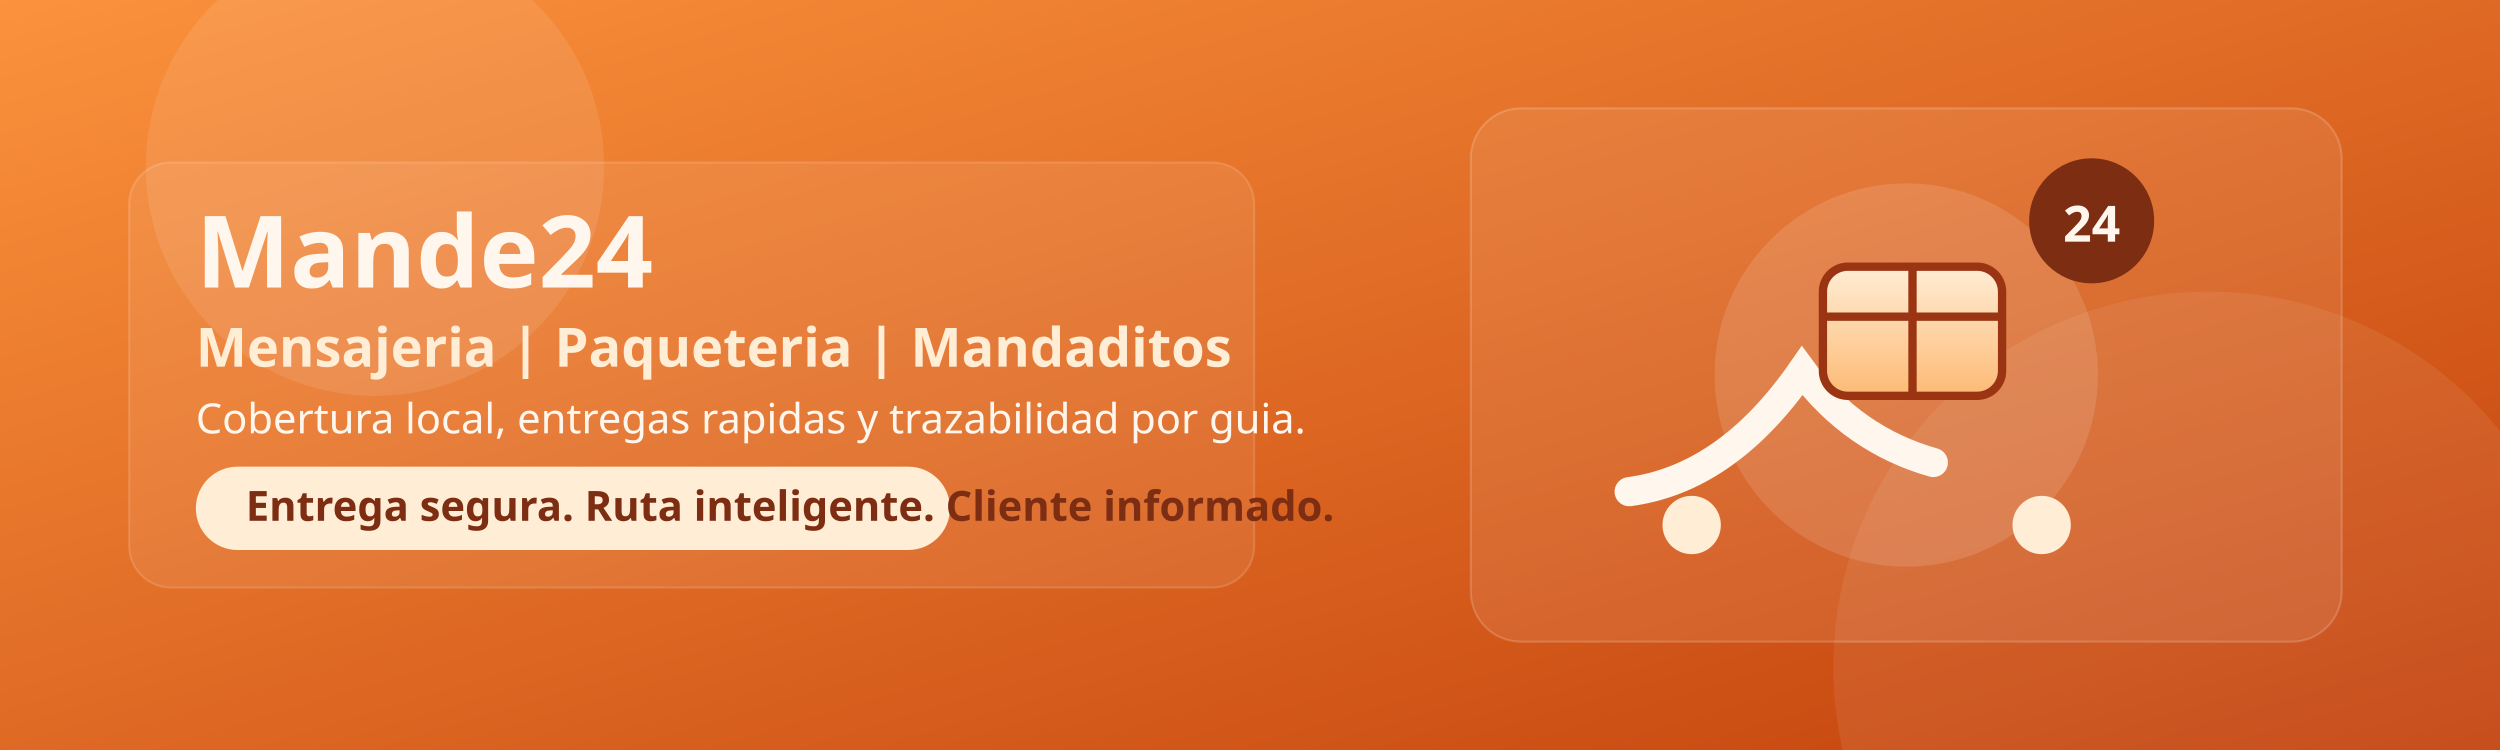
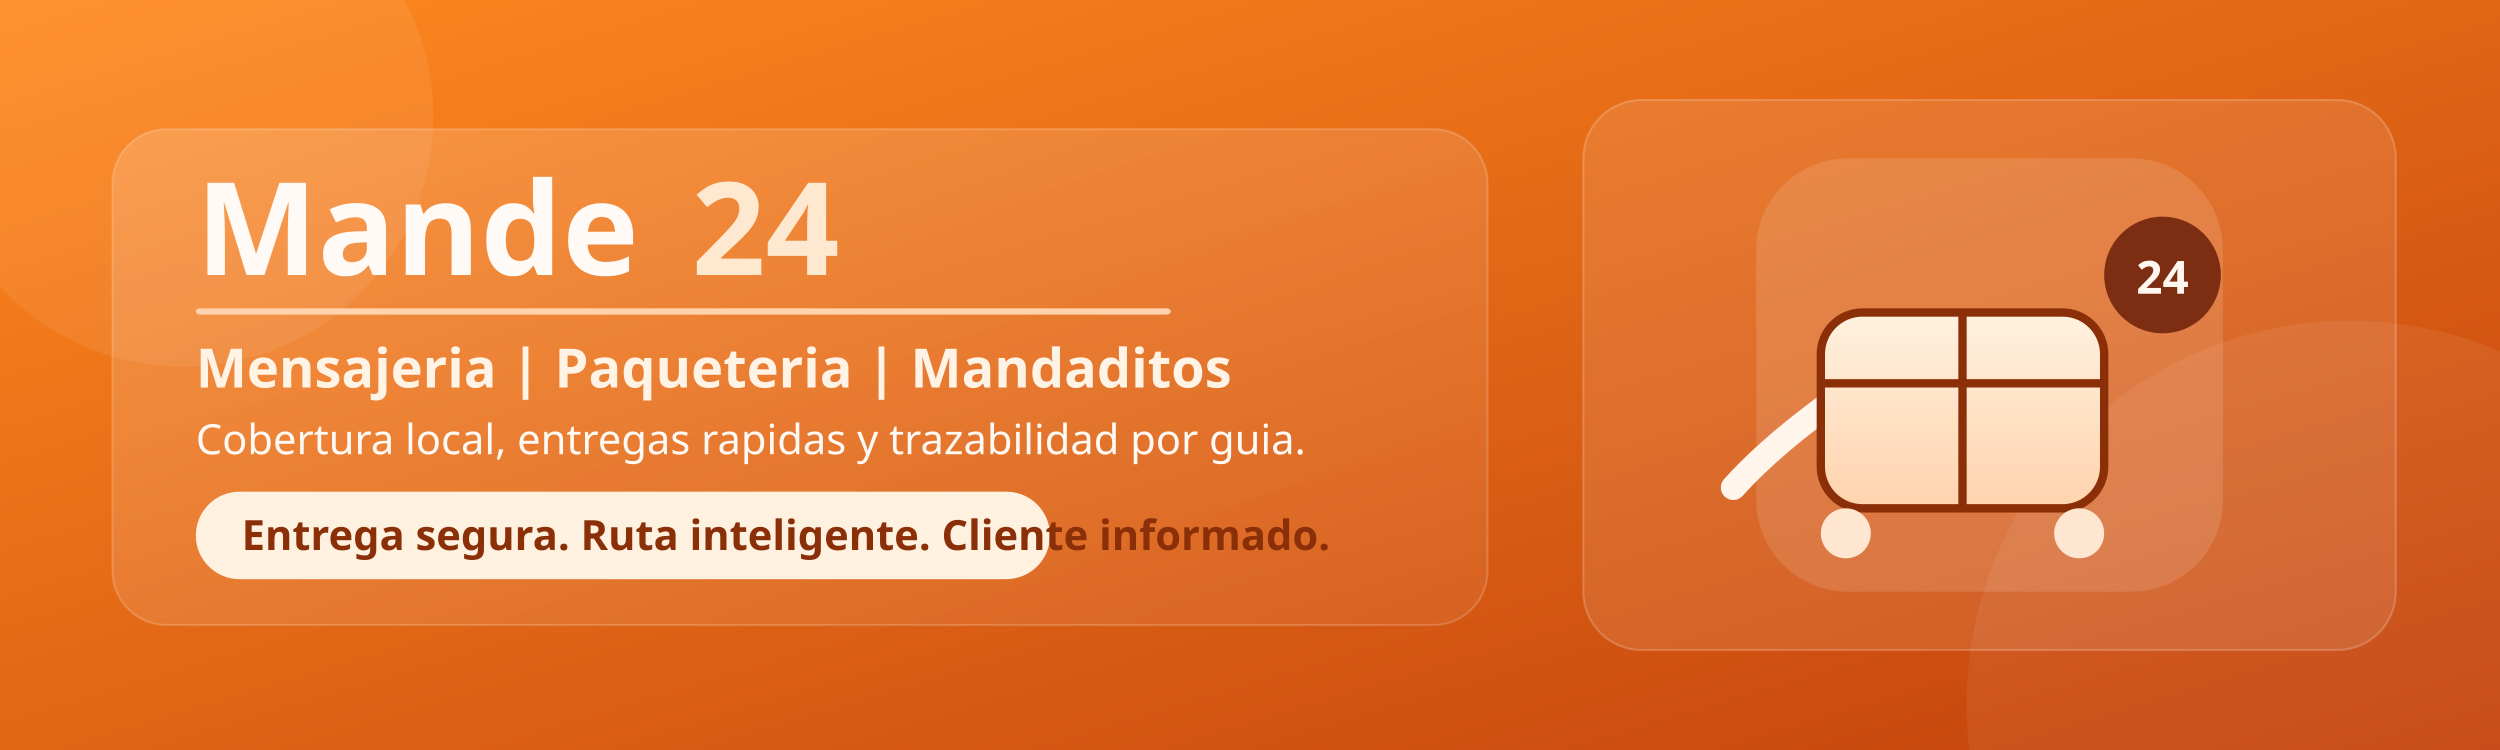
- <svg xmlns="http://www.w3.org/2000/svg" viewBox="0 0 1200 360" role="img" aria-label="Banner operativo Mande24">
+ <svg xmlns="http://www.w3.org/2000/svg" viewBox="0 0 1200 360" role="img" aria-label="Banner Mande24">
  <defs>
-     <linearGradient id="bg" x1="0" y1="0" x2="1" y2="1">
-       <stop offset="0%" stop-color="#fb923c" />
+     <linearGradient id="banner-bg" x1="0" y1="0" x2="1" y2="1">
+       <stop offset="0%" stop-color="#ff8a1f" />
      <stop offset="100%" stop-color="#c2410c" />
    </linearGradient>
-     <linearGradient id="box" x1="0" y1="0" x2="0" y2="1">
-       <stop offset="0%" stop-color="#ffedd5" />
-       <stop offset="100%" stop-color="#fdba74" />
+     <linearGradient id="banner-soft" x1="0" y1="0" x2="1" y2="1">
+       <stop offset="0%" stop-color="#ffffff2a" />
+       <stop offset="100%" stop-color="#ffffff10" />
+     </linearGradient>
+     <linearGradient id="isotipo-sand" x1="0" y1="0" x2="0" y2="1">
+       <stop offset="0%" stop-color="#fff1df" />
+       <stop offset="100%" stop-color="#ffd3ad" />
    </linearGradient>
  </defs>
-   <rect width="1200" height="360" fill="url(#bg)" />
-   <circle cx="180" cy="80" r="110" fill="#ffffff18" />
-   <circle cx="1060" cy="320" r="180" fill="#ffffff12" />
-   <rect x="62" y="78" width="540" height="204" rx="20" fill="#ffffff14" stroke="#ffffff25" />
-   <text x="94" y="138" font-family="Trebuchet MS, sans-serif" font-size="48" font-weight="700" fill="#fff7ed">Mande24</text>
-   <text x="94" y="176" font-family="Trebuchet MS, sans-serif" font-size="26" font-weight="700" fill="#ffedd5">Mensajeria | Paqueteria | Mandaditos</text>
-   <text x="94" y="208" font-family="Trebuchet MS, sans-serif" font-size="20" fill="#fff7ed">Cobertura local, entregas rapidas y trazabilidad por guia.</text>
-   <rect x="94" y="224" width="362" height="40" rx="20" fill="#ffedd5" />
-   <text x="118" y="250" font-family="Trebuchet MS, sans-serif" font-size="20" font-weight="700" fill="#7c2d12">Entrega segura. Ruta inteligente. Cliente informado.</text>
-   <rect x="706" y="52" width="418" height="256" rx="24" fill="#ffffff16" stroke="#ffffff2d" />
-   <circle cx="915" cy="180" r="92" fill="#ffffff1f" />
-   <path d="M782 236c30-4 58-22 83-58 16 22 38 37 63 44" fill="none" stroke="#fff7ed" stroke-width="14" stroke-linecap="round" />
-   <rect x="875" y="128" width="86" height="62" rx="12" fill="url(#box)" stroke="#9a3412" stroke-width="4" />
-   <path d="M875 152h86" stroke="#9a3412" stroke-width="4" />
-   <path d="M918 128v62" stroke="#9a3412" stroke-width="4" />
-   <circle cx="812" cy="252" r="14" fill="#ffedd5" />
-   <circle cx="980" cy="252" r="14" fill="#ffedd5" />
-   <circle cx="1004" cy="106" r="30" fill="#7c2d12" />
-   <text x="1004" y="116" text-anchor="middle" font-family="Trebuchet MS, sans-serif" font-size="24" font-weight="700" fill="#fff7ed">24</text>
+   <rect width="1200" height="360" fill="url(#banner-bg)" />
+   <circle cx="88" cy="56" r="120" fill="#ffffff12" />
+   <circle cx="1128" cy="338" r="184" fill="#ffffff10" />
+   <rect x="54" y="62" width="660" height="238" rx="26" fill="url(#banner-soft)" stroke="#ffffff2e" />
+   <text x="94" y="132" font-family="Sora, Montserrat, Trebuchet MS, sans-serif" font-size="62" font-weight="800" fill="#fffaf5">Mande</text>
+   <text x="332" y="132" font-family="Sora, Montserrat, Trebuchet MS, sans-serif" font-size="62" font-weight="900" fill="#ffe8d0">24</text>
+   <rect x="94" y="148" width="468" height="3" rx="2" fill="#ffd3ad" />
+   <text x="94" y="186" font-family="Montserrat, Trebuchet MS, sans-serif" font-size="26" font-weight="700" fill="#fff3e6">Mensajeria | Paqueteria | Mandaditos</text>
+   <text x="94" y="218" font-family="Montserrat, Trebuchet MS, sans-serif" font-size="20" fill="#fffaf5">Cobertura local, entregas rapidas y trazabilidad por guia.</text>
+   <rect x="94" y="236" width="410" height="42" rx="21" fill="#fff1df" />
+   <text x="116" y="264" font-family="Montserrat, Trebuchet MS, sans-serif" font-size="20" font-weight="700" fill="#8a2f08">Entrega segura. Ruta inteligente. Cliente informado.</text>
+   <rect x="760" y="48" width="390" height="264" rx="28" fill="#ffffff1a" stroke="#ffffff33" />
+   <rect x="843" y="76" width="224" height="208" rx="44" fill="#ffffff1f" />
+   <path d="M832 234c18-20 44-40 78-62 16 14 37 27 64 38" fill="none" stroke="#fff5eb" stroke-width="12" stroke-linecap="round" />
+   <rect x="874" y="150" width="136" height="94" rx="20" fill="url(#isotipo-sand)" stroke="#8a2f08" stroke-width="4" />
+   <path d="M874 184h136" stroke="#8a2f08" stroke-width="4" />
+   <path d="M942 150v94" stroke="#8a2f08" stroke-width="4" />
+   <circle cx="886" cy="256" r="12" fill="#ffe6d1" />
+   <circle cx="998" cy="256" r="12" fill="#ffe6d1" />
+   <circle cx="1038" cy="132" r="28" fill="#7c2d12" />
+   <text x="1038" y="141" text-anchor="middle" font-family="Sora, Montserrat, Trebuchet MS, sans-serif" font-size="22" font-weight="800" fill="#fff7ed">24</text>
</svg>
